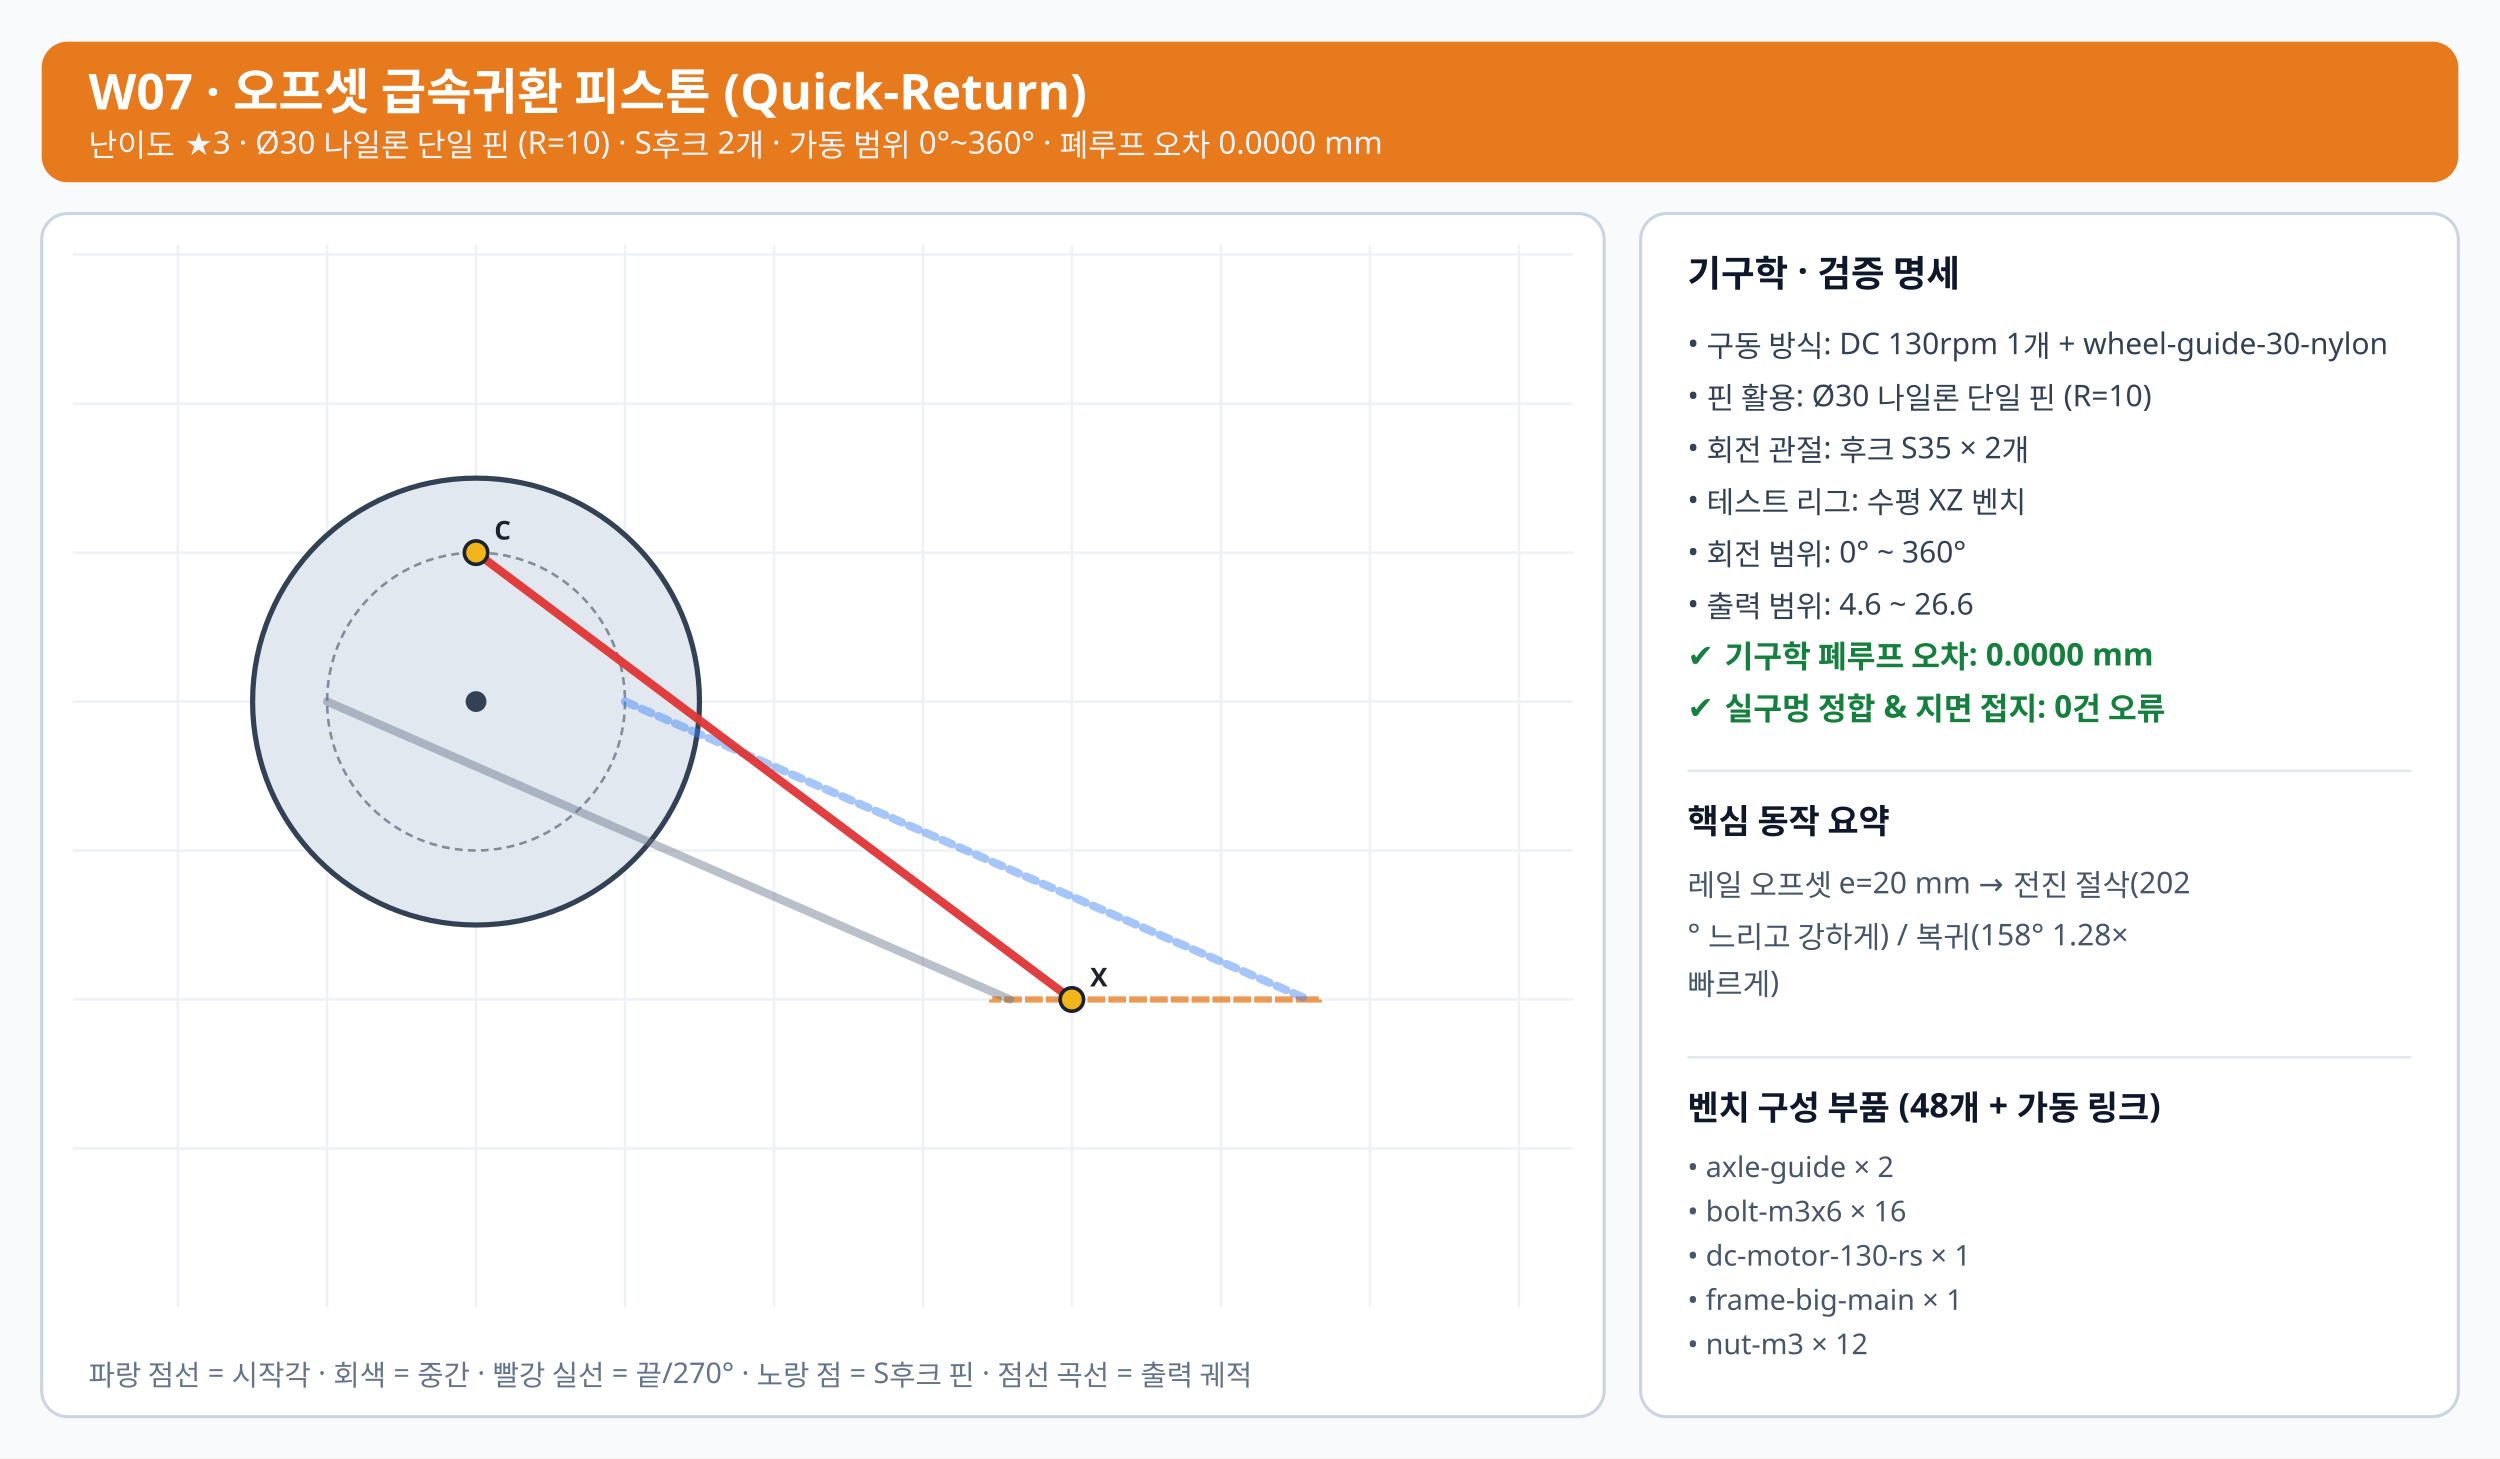
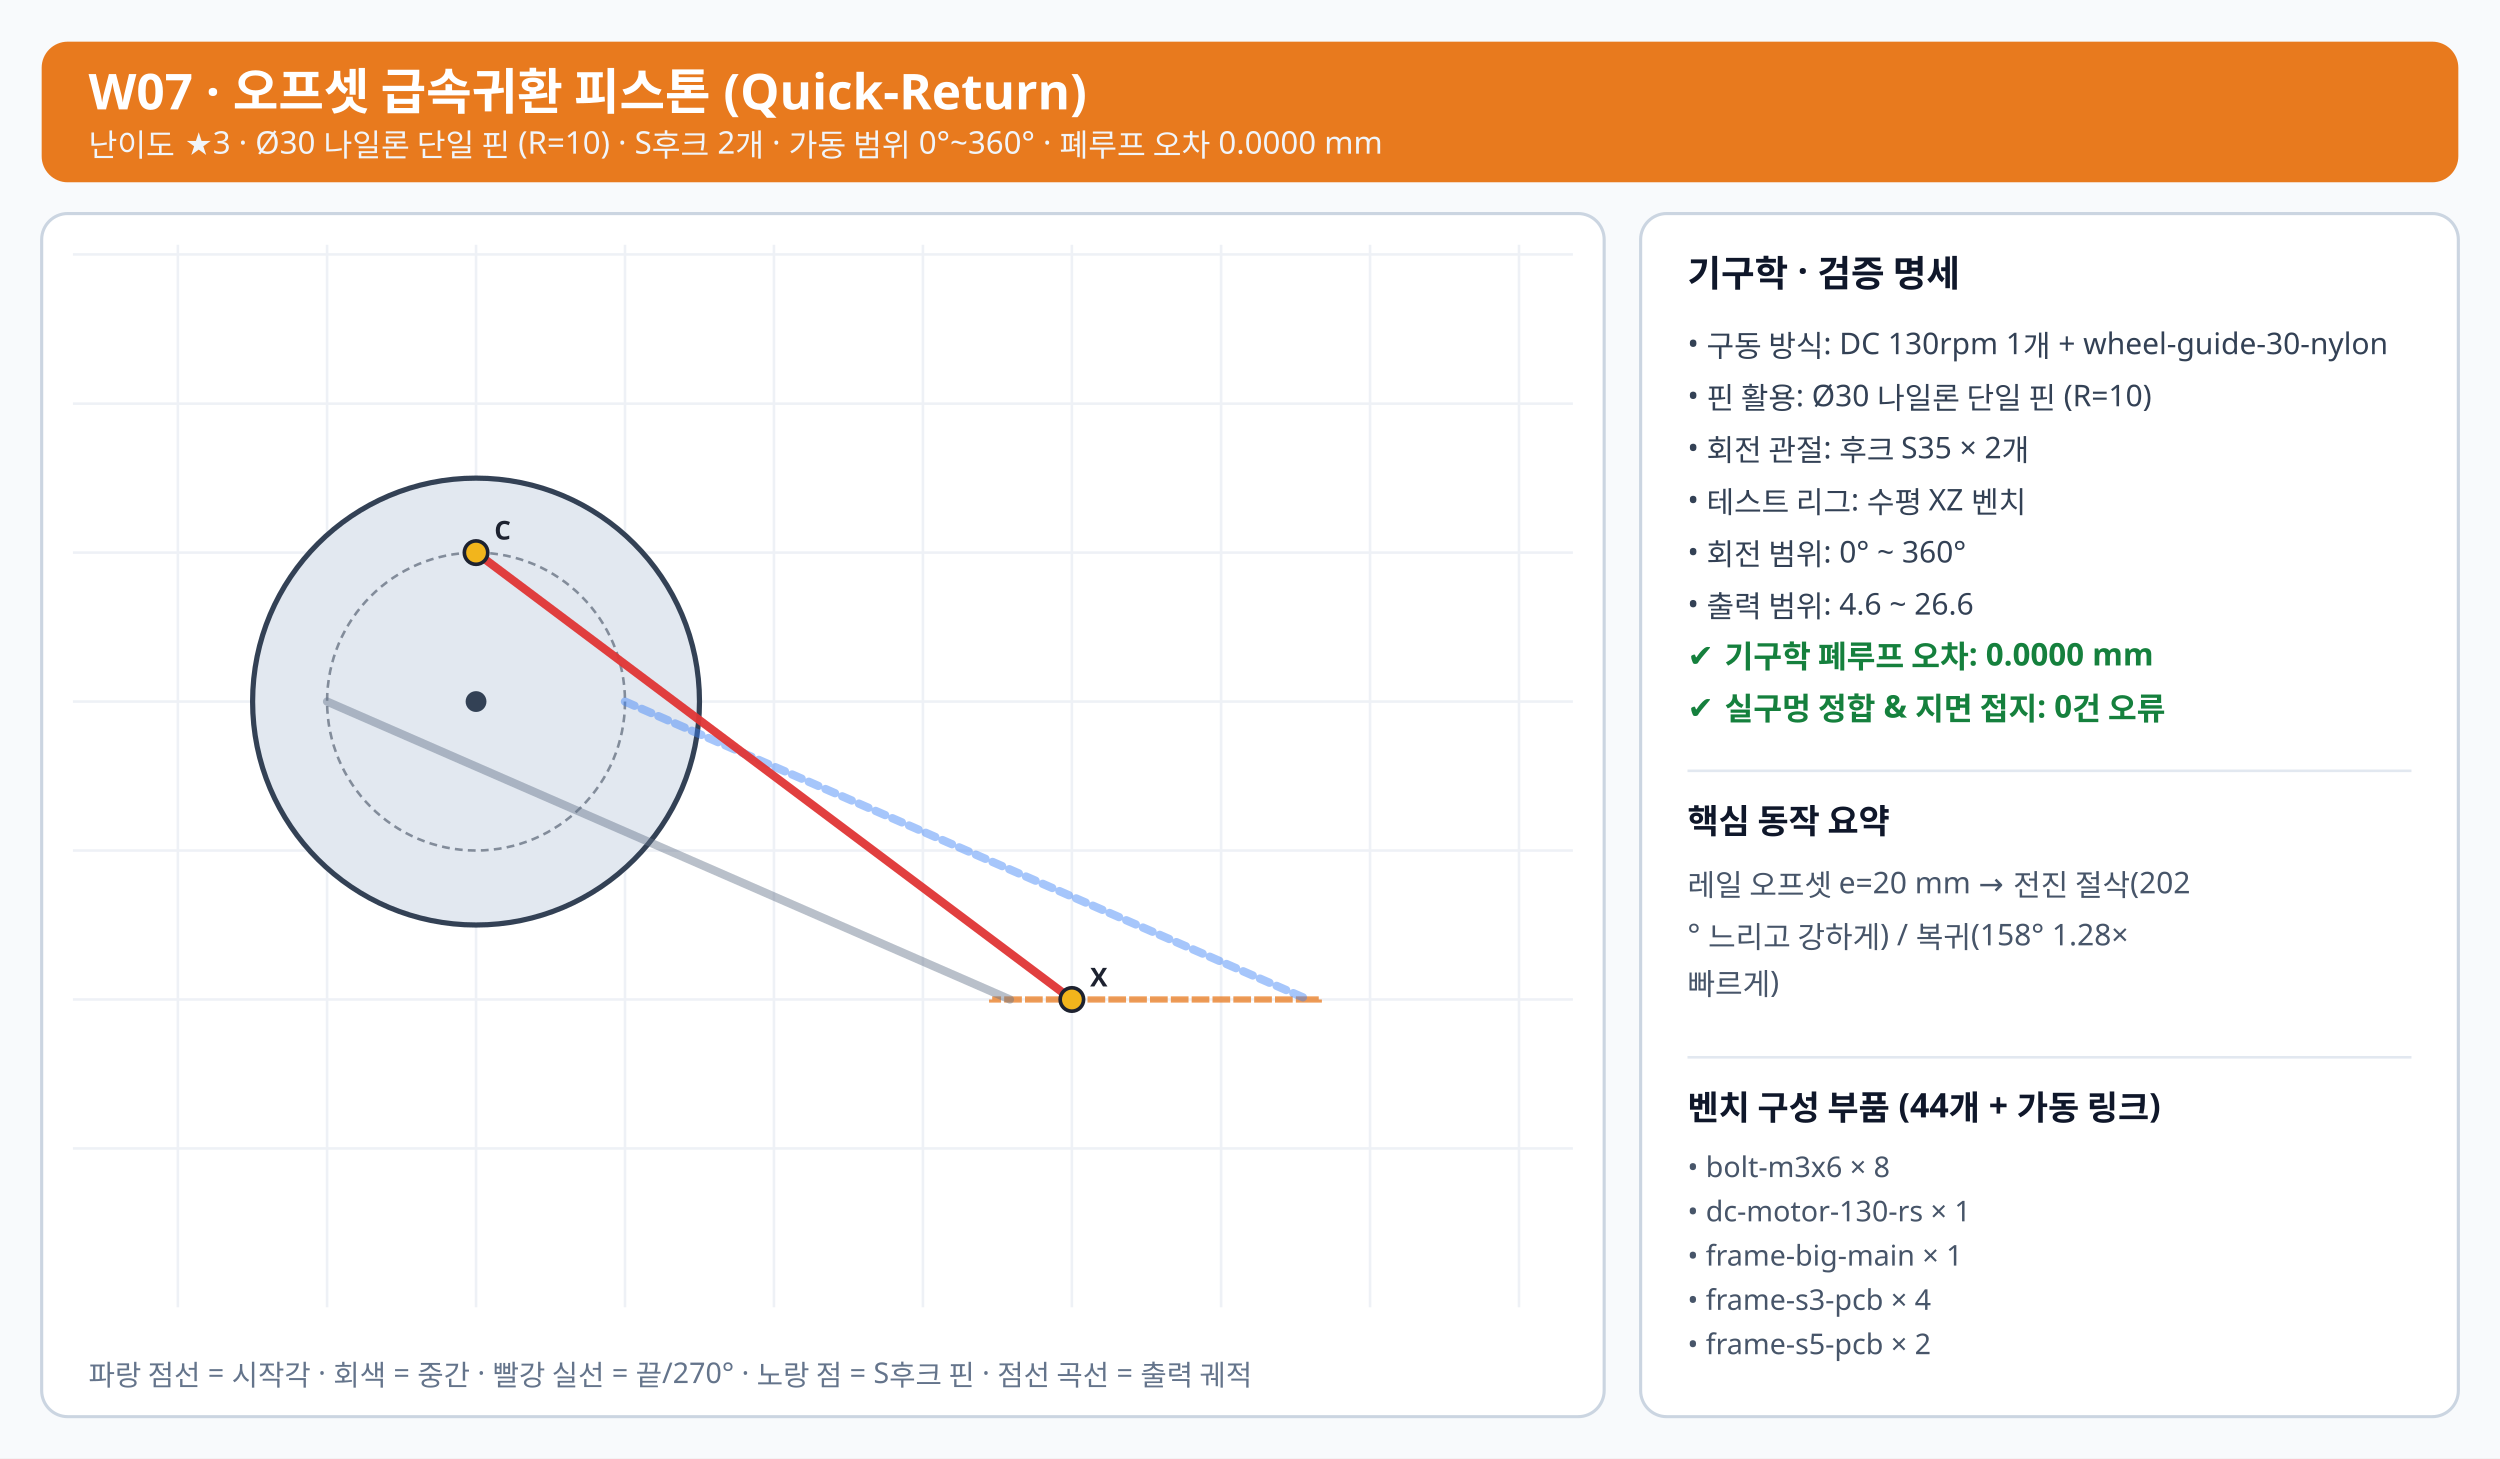
<svg xmlns="http://www.w3.org/2000/svg" viewBox="0 0 960 560" font-family="Pretendard,Apple SD Gothic Neo,sans-serif">
  <rect width="960" height="560" fill="#f8fafc" />
  <rect x="16" y="16" width="928" height="54" rx="10" fill="#e87a1e" />
  <text x="34" y="42" fill="#fff" font-size="19" font-weight="800">W07 · 오프셋 급속귀환 피스톤 (Quick-Return)</text>
  <text x="34" y="60" fill="#f1f5f9" font-size="12">난이도 ★3 · Ø30 나일론 단일 핀 (R=10) · S후크 2개 · 가동 범위 0°~360° · 폐루프 오차 0.0000 mm</text>
  <rect x="16" y="82" width="600" height="462" rx="10" fill="#fff" stroke="#cbd5e1" stroke-width="1.2" />
  <line x1="68.3" y1="94" x2="68.3" y2="502" stroke="#eef1f6" stroke-width="1" />
  <line x1="125.6" y1="94" x2="125.6" y2="502" stroke="#eef1f6" stroke-width="1" />
  <line x1="182.8" y1="94" x2="182.8" y2="502" stroke="#eef1f6" stroke-width="1" />
  <line x1="240.0" y1="94" x2="240.0" y2="502" stroke="#eef1f6" stroke-width="1" />
  <line x1="297.2" y1="94" x2="297.2" y2="502" stroke="#eef1f6" stroke-width="1" />
  <line x1="354.4" y1="94" x2="354.4" y2="502" stroke="#eef1f6" stroke-width="1" />
  <line x1="411.6" y1="94" x2="411.6" y2="502" stroke="#eef1f6" stroke-width="1" />
  <line x1="468.9" y1="94" x2="468.9" y2="502" stroke="#eef1f6" stroke-width="1" />
  <line x1="526.1" y1="94" x2="526.1" y2="502" stroke="#eef1f6" stroke-width="1" />
  <line x1="583.3" y1="94" x2="583.3" y2="502" stroke="#eef1f6" stroke-width="1" />
  <line x1="28" y1="97.7" x2="604" y2="97.7" stroke="#eef1f6" stroke-width="1" />
  <line x1="28" y1="155.0" x2="604" y2="155.0" stroke="#eef1f6" stroke-width="1" />
  <line x1="28" y1="212.2" x2="604" y2="212.2" stroke="#eef1f6" stroke-width="1" />
  <line x1="28" y1="269.4" x2="604" y2="269.4" stroke="#eef1f6" stroke-width="1" />
  <line x1="28" y1="326.6" x2="604" y2="326.6" stroke="#eef1f6" stroke-width="1" />
  <line x1="28" y1="383.8" x2="604" y2="383.8" stroke="#eef1f6" stroke-width="1" />
  <line x1="28" y1="441.0" x2="604" y2="441.0" stroke="#eef1f6" stroke-width="1" />
  <circle cx="182.8" cy="269.4" r="85.8" fill="#e2e8f0" stroke="#334155" stroke-width="2.0" />
  <circle cx="182.8" cy="269.4" r="57.2" fill="none" stroke="#334155" stroke-width="1" stroke-opacity="0.55" stroke-dasharray="3 2" />
  <circle cx="182.8" cy="269.4" r="4" fill="#334155" />
  <polyline points="502.2,383.8 503.0,383.8 503.8,383.8 504.4,383.8 505.0,383.8 505.4,383.8 505.8,383.8 506.1,383.8 506.3,383.8 506.4,383.8 506.4,383.8 506.4,383.8 506.2,383.8 506.0,383.8 505.7,383.8 505.2,383.8 504.7,383.8 504.2,383.8 503.5,383.8 502.8,383.8 502.0,383.8 501.1,383.8 500.1,383.8 499.1,383.8 498.0,383.8 496.8,383.8 495.6,383.8 494.3,383.8 492.9,383.8 491.5,383.8 490.0,383.8 488.5,383.8 486.9,383.8 485.3,383.8 483.6,383.8 481.9,383.8 480.2,383.8 478.4,383.8 476.6,383.8 474.7,383.8 472.8,383.8 470.9,383.8 469.0,383.8 467.0,383.8 465.1,383.8 463.1,383.8 461.1,383.8 459.1,383.8 457.0,383.8 455.0,383.8 453.0,383.8 450.9,383.8 448.9,383.8 446.9,383.8 444.8,383.8 442.8,383.8 440.8,383.8 438.8,383.8 436.8,383.8 434.8,383.8 432.8,383.8 430.8,383.8 428.9,383.8 427.0,383.8 425.1,383.8 423.2,383.8 421.4,383.8 419.6,383.8 417.8,383.8 416.0,383.8 414.3,383.8 412.6,383.8 410.9,383.8 409.3,383.8 407.7,383.8 406.1,383.8 404.6,383.8 403.1,383.8 401.7,383.8 400.3,383.8 398.9,383.8 397.6,383.8 396.3,383.8 395.1,383.8 393.9,383.8 392.7,383.8 391.7,383.8 390.6,383.8 389.6,383.8 388.7,383.8 387.8,383.8 386.9,383.8 386.1,383.8 385.4,383.8 384.7,383.8 384.1,383.8 383.5,383.8 383.0,383.8 382.5,383.8 382.1,383.8 381.8,383.8 381.5,383.8 381.3,383.8 381.1,383.8 381.0,383.8 381.0,383.8 381.0,383.8 381.1,383.8 381.3,383.8 381.5,383.8 381.8,383.8 382.2,383.8 382.6,383.8 383.1,383.8 383.7,383.8 384.3,383.8 385.0,383.8 385.8,383.8 386.7,383.8 387.6,383.8 388.6,383.8 389.7,383.8 390.8,383.8 392.0,383.8 393.3,383.8 394.6,383.8 396.0,383.8 397.5,383.8 399.1,383.8 400.7,383.8 402.4,383.8 404.1,383.8 405.9,383.8 407.8,383.8 409.7,383.8 411.6,383.8 413.7,383.8 415.7,383.8 417.9,383.8 420.0,383.8 422.2,383.8 424.5,383.8 426.8,383.8 429.1,383.8 431.4,383.8 433.8,383.8 436.1,383.8 438.5,383.8 441.0,383.8 443.4,383.8 445.8,383.8 448.2,383.8 450.7,383.8 453.1,383.8 455.5,383.8 457.9,383.8 460.3,383.8 462.6,383.8 464.9,383.8 467.2,383.8 469.5,383.8 471.7,383.8 473.9,383.8 476.0,383.8 478.1,383.8 480.1,383.8 482.1,383.8 484.0,383.8 485.8,383.8 487.6,383.8 489.3,383.8 491.0,383.8 492.5,383.8 494.0,383.8 495.4,383.8 496.8,383.8 498.0,383.8 499.2,383.8 500.3,383.8 501.3,383.8 502.2,383.8" fill="none" stroke="#e87a1e" stroke-width="2.4" stroke-opacity="0.75" stroke-dasharray="5 3" />
  <line x1="240.0" y1="269.4" x2="502.2" y2="383.8" stroke="#3b82f6" stroke-width="3.2" stroke-linecap="round" stroke-opacity="0.45" stroke-dasharray="4 3" />
  <line x1="125.6" y1="269.4" x2="387.8" y2="383.8" stroke="#64748b" stroke-width="3.2" stroke-linecap="round" stroke-opacity="0.45" />
  <line x1="182.8" y1="212.2" x2="411.6" y2="383.8" stroke="#e03636" stroke-width="3.2" stroke-linecap="round" stroke-opacity="0.95" />
  <circle cx="182.8" cy="212.2" r="4.5" fill="#f2b51c" stroke="#1d2230" stroke-width="1.4" />
  <text x="189.8" y="207.2" font-size="10" font-weight="700" fill="#1d2230">C</text>
  <circle cx="411.6" cy="383.8" r="4.5" fill="#f2b51c" stroke="#1d2230" stroke-width="1.4" />
  <text x="418.6" y="378.8" font-size="10" font-weight="700" fill="#1d2230">X</text>
  <text x="34" y="532" fill="#64748b" font-size="11">파랑 점선 = 시작각 · 회색 = 중간 · 빨강 실선 = 끝/270° · 노랑 점 = S후크 핀 · 점선 곡선 = 출력 궤적</text>
  <rect x="630" y="82" width="314" height="462" rx="10" fill="#fff" stroke="#cbd5e1" stroke-width="1.2" />
  <text x="648" y="110" fill="#0f172a" font-size="14" font-weight="800">기구학 · 검증 명세</text>
  <text x="648" y="136" fill="#334155" font-size="11.5">• 구동 방식: DC 130rpm 1개 + wheel-guide-30-nylon</text>
  <text x="648" y="156" fill="#334155" font-size="11.5">• 핀 활용: Ø30 나일론 단일 핀 (R=10)</text>
  <text x="648" y="176" fill="#334155" font-size="11.5">• 회전 관절: 후크 S35 × 2개</text>
  <text x="648" y="196" fill="#334155" font-size="11.5">• 테스트 리그: 수평 XZ 벤치</text>
  <text x="648" y="216" fill="#334155" font-size="11.5">• 회전 범위: 0° ~ 360°</text>
  <text x="648" y="236" fill="#334155" font-size="11.5">• 출력 범위: 4.6 ~ 26.6</text>
  <text x="648" y="256" fill="#15803d" font-size="12" font-weight="800">✔ 기구학 폐루프 오차: 0.0000 mm</text>
  <text x="648" y="276" fill="#15803d" font-size="12" font-weight="800">✔ 실구멍 정합 &amp; 지면 접지: 0건 오류</text>
  <line x1="648" y1="296" x2="926" y2="296" stroke="#e2e8f0" />
  <text x="648" y="320" fill="#0f172a" font-size="13" font-weight="800">핵심 동작 요약</text>
  <text x="648" y="344" fill="#475569" font-size="11.5">레일 오프셋 e=20 mm → 전진 절삭(202</text>
  <text x="648" y="363" fill="#475569" font-size="11.5">° 느리고 강하게) / 복귀(158° 1.28×</text>
  <text x="648" y="382" fill="#475569" font-size="11.5"> 빠르게)</text>
  <line x1="648" y1="406" x2="926" y2="406" stroke="#e2e8f0" />
-   <text x="648" y="430" fill="#0f172a" font-size="13" font-weight="800">벤치 구성 부품 (48개 + 가동 링크)</text>
-   <text x="648" y="452" fill="#475569" font-size="11">• axle-guide × 2</text>
-   <text x="648" y="469" fill="#475569" font-size="11">• bolt-m3x6 × 16</text>
-   <text x="648" y="486" fill="#475569" font-size="11">• dc-motor-130-rs × 1</text>
-   <text x="648" y="503" fill="#475569" font-size="11">• frame-big-main × 1</text>
-   <text x="648" y="520" fill="#475569" font-size="11">• nut-m3 × 12</text>
+   <text x="648" y="430" fill="#0f172a" font-size="13" font-weight="800">벤치 구성 부품 (44개 + 가동 링크)</text>
+   <text x="648" y="452" fill="#475569" font-size="11">• bolt-m3x6 × 8</text>
+   <text x="648" y="469" fill="#475569" font-size="11">• dc-motor-130-rs × 1</text>
+   <text x="648" y="486" fill="#475569" font-size="11">• frame-big-main × 1</text>
+   <text x="648" y="503" fill="#475569" font-size="11">• frame-s3-pcb × 4</text>
+   <text x="648" y="520" fill="#475569" font-size="11">• frame-s5-pcb × 2</text>
</svg>
